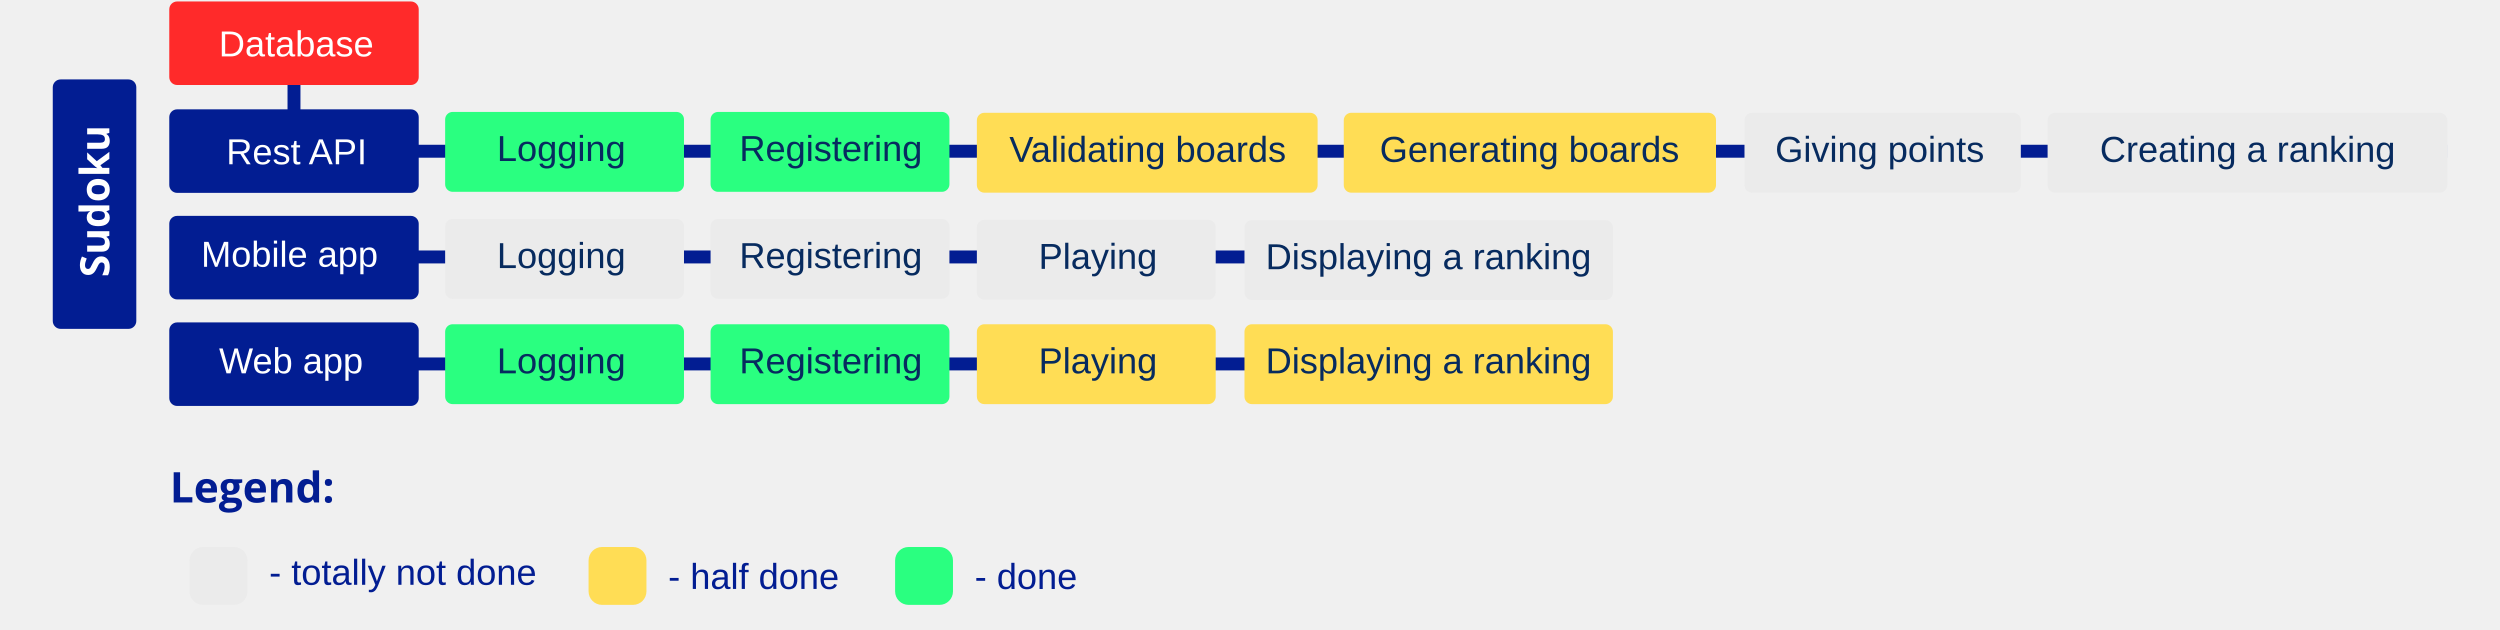
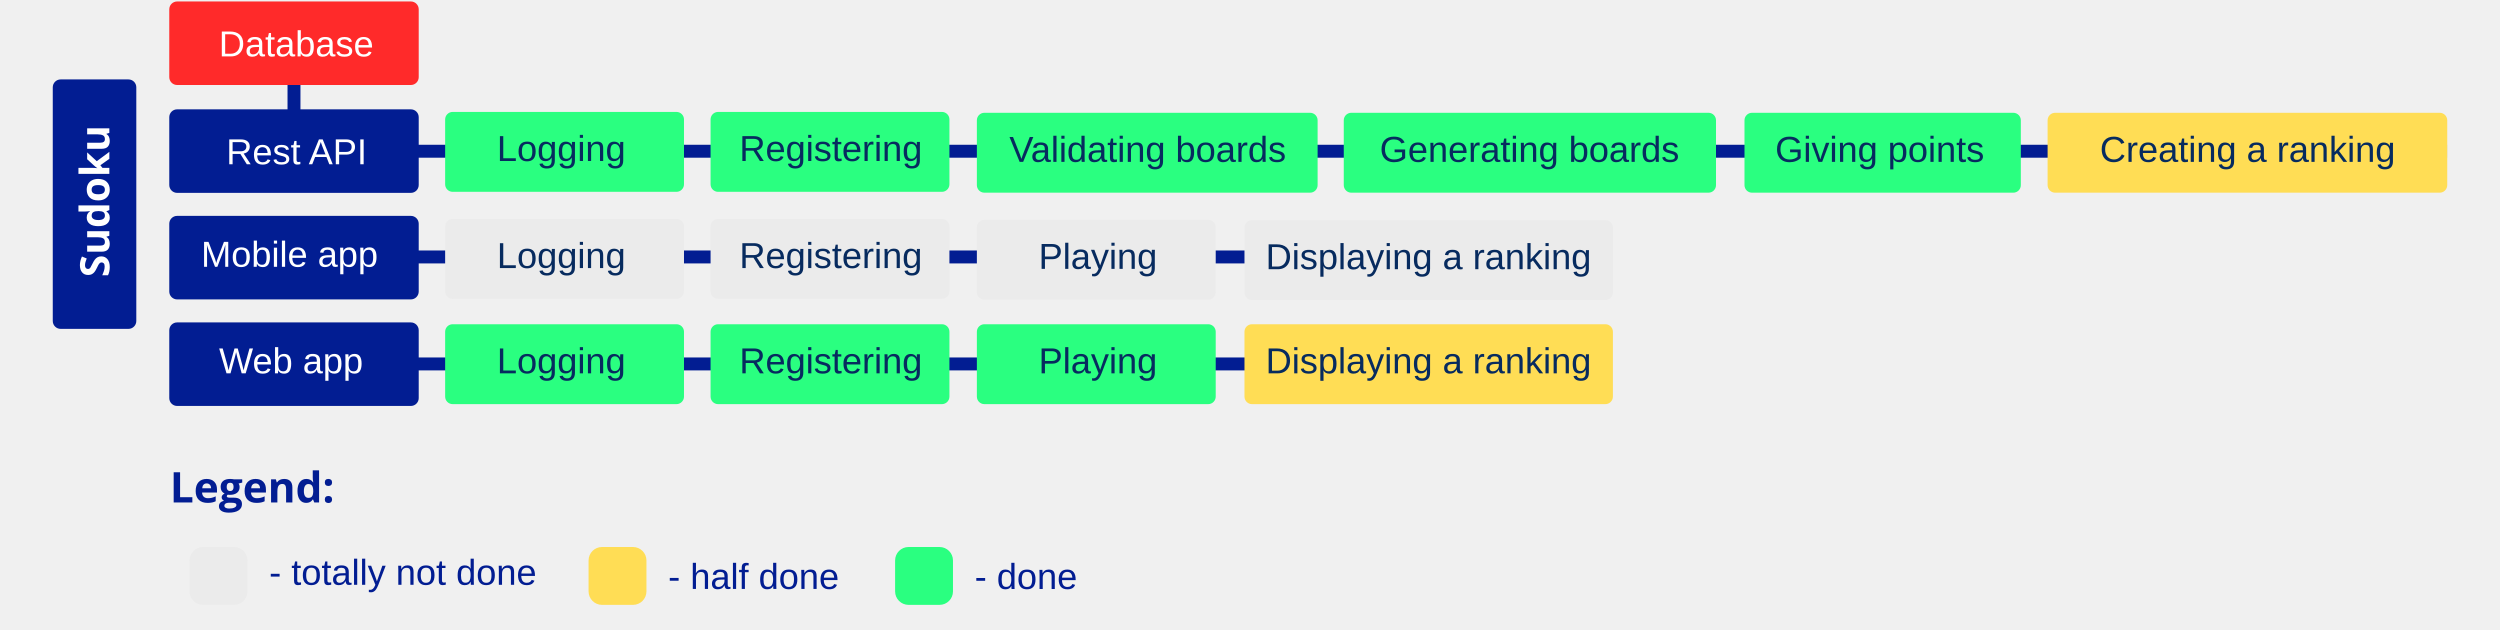
<svg xmlns="http://www.w3.org/2000/svg" width="388.616mm" height="97.931mm" viewBox="40 -145 932.679 195.861" version="1.1" id="svg8">
  <defs id="defs2" />
  <g id="layer1" transform="translate(49.12378,-23.89377)">
    <path style="fill:none;stroke:#021d92;stroke-width:4.827;stroke-linecap:butt;stroke-linejoin:miter;stroke-miterlimit:4;stroke-dasharray:none;stroke-opacity:1" d="M 146.252,-4.92 H 589.316" id="path906" />
    <path id="path904" d="M 146.252,-44.832 H 590.66" style="fill:none;stroke:#021d92;stroke-width:4.827;stroke-linecap:butt;stroke-linejoin:miter;stroke-miterlimit:4;stroke-dasharray:none;stroke-opacity:1" />
    <path style="fill:none;stroke:#021d92;stroke-width:4.827;stroke-linecap:butt;stroke-linejoin:miter;stroke-miterlimit:4;stroke-dasharray:none;stroke-opacity:1" d="m 146.252,-84.27 h 757.543" id="path4600" />
    <rect style="opacity:1;fill:#ebebeb;fill-opacity:1;stroke:none;stroke-width:2.069;stroke-linecap:butt;stroke-linejoin:miter;stroke-miterlimit:4;stroke-dasharray:none;stroke-opacity:1" id="rect4622" width="89.11" height="29.81" x="355.317" y="-58.696" ry="2.808" />
-     <rect style="opacity:1;fill:#ffdd55;fill-opacity:1;stroke:none;stroke-width:2.069;stroke-linecap:butt;stroke-linejoin:miter;stroke-miterlimit:4;stroke-dasharray:none;stroke-opacity:1" id="rect4638" width="127.123" height="29.81" x="355.317" y="-98.618" ry="2.808" />
-     <rect style="opacity:1;fill:#ffdd55;fill-opacity:1;stroke:none;stroke-width:2.069;stroke-linecap:butt;stroke-linejoin:miter;stroke-miterlimit:4;stroke-dasharray:none;stroke-opacity:1" id="rect4652" width="138.869" height="29.81" x="492.199" y="-98.618" ry="2.808" />
-     <rect ry="2.808" y="-98.618" x="641.696" height="29.81" width="103.092" id="rect4666" style="opacity:1;fill:#ebebeb;fill-opacity:1;stroke:none;stroke-width:2.069;stroke-linecap:butt;stroke-linejoin:miter;stroke-miterlimit:4;stroke-dasharray:none;stroke-opacity:1" />
+     <rect style="opacity:1;fill:#2aff80;fill-opacity:1;stroke:none;stroke-width:2.069;stroke-linecap:butt;stroke-linejoin:miter;stroke-miterlimit:4;stroke-dasharray:none;stroke-opacity:1" id="rect4638" width="127.123" height="29.81" x="355.317" y="-98.618" ry="2.808" />
+     <rect style="opacity:1;fill:#2aff80;fill-opacity:1;stroke:none;stroke-width:2.069;stroke-linecap:butt;stroke-linejoin:miter;stroke-miterlimit:4;stroke-dasharray:none;stroke-opacity:1" id="rect4652" width="138.869" height="29.81" x="492.199" y="-98.618" ry="2.808" />
+     <rect ry="2.808" y="-98.618" x="641.696" height="29.81" width="103.092" id="rect4666" style="opacity:1;fill:#2aff80;fill-opacity:1;stroke:none;stroke-width:2.069;stroke-linecap:butt;stroke-linejoin:miter;stroke-miterlimit:4;stroke-dasharray:none;stroke-opacity:1" />
    <rect ry="2.808" y="-58.575" x="455.155" height="29.81" width="137.448" id="rect4676" style="opacity:1;fill:#ebebeb;fill-opacity:1;stroke:none;stroke-width:2.069;stroke-linecap:butt;stroke-linejoin:miter;stroke-miterlimit:4;stroke-dasharray:none;stroke-opacity:1" />
-     <rect style="opacity:1;fill:#ebebeb;fill-opacity:1;stroke:none;stroke-width:2.069;stroke-linecap:butt;stroke-linejoin:miter;stroke-miterlimit:4;stroke-dasharray:none;stroke-opacity:1" id="rect4690" width="149.091" height="29.81" x="754.778" y="-98.618" ry="2.808" />
+     <rect style="opacity:1;fill:#ffdd55;fill-opacity:1;stroke:none;stroke-width:2.069;stroke-linecap:butt;stroke-linejoin:miter;stroke-miterlimit:4;stroke-dasharray:none;stroke-opacity:1" id="rect4690" width="149.091" height="29.81" x="754.778" y="-98.618" ry="2.808" />
    <rect ry="2.808" y="-59.015" x="255.971" height="29.81" width="89.11" id="rect900" style="opacity:1;fill:#ebebeb;fill-opacity:1;stroke:none;stroke-width:2.069;stroke-linecap:butt;stroke-linejoin:miter;stroke-miterlimit:4;stroke-dasharray:none;stroke-opacity:1" />
    <text xml:space="preserve" style="font-style:normal;font-variant:normal;font-weight:normal;font-stretch:normal;font-size:25.4px;line-height:1.25;font-family:Sawasdee;-inkscape-font-specification:Sawasdee;letter-spacing:0px;word-spacing:0px;fill:#000000;fill-opacity:1;stroke:none;stroke-width:0.265" x="474.136" y="21.178" id="text4612">
      <tspan id="tspan4610" x="474.136" y="43.403" style="stroke-width:0.265" />
    </text>
    <text id="text4620" y="21.178" x="640.378" style="font-style:normal;font-variant:normal;font-weight:normal;font-stretch:normal;font-size:25.4px;line-height:1.25;font-family:Sawasdee;-inkscape-font-specification:Sawasdee;letter-spacing:0px;word-spacing:0px;fill:#000000;fill-opacity:1;stroke:none;stroke-width:0.265" xml:space="preserve">
      <tspan style="stroke-width:0.265" y="43.403" x="640.378" id="tspan4618" />
    </text>
    <rect style="opacity:1;fill:#021d92;fill-opacity:1;stroke:none;stroke-width:11.936;stroke-linecap:butt;stroke-linejoin:miter;stroke-miterlimit:4;stroke-dasharray:none;stroke-opacity:1" id="rect4518" width="93.062" height="31.165" x="17.999" y="10.563" ry="2.936" transform="rotate(-90)" />
    <text xml:space="preserve" style="font-style:normal;font-variant:normal;font-weight:normal;font-stretch:normal;font-size:15.178px;line-height:1.25;font-family:Sawasdee;-inkscape-font-specification:Sawasdee;letter-spacing:0px;word-spacing:0px;fill:#000000;fill-opacity:1;stroke:none;stroke-width:0.253" x="37.291" y="31.673" id="text4522" transform="matrix(0,-1.00009,0.9999101,0,0,0)">
      <tspan id="tspan4520" x="37.291" y="31.673" style="font-style:normal;font-variant:normal;font-weight:bold;font-stretch:normal;font-family:sans-serif;-inkscape-font-specification:'sans-serif Bold';fill:#ffffff;fill-opacity:1;stroke-width:0.253">Sudoku</tspan>
    </text>
    <rect ry="2.936" y="-99.903" x="54.027" height="31.165" width="93.062" id="rect4524" style="opacity:1;fill:#021d92;fill-opacity:1;stroke:none;stroke-width:2.069;stroke-linecap:butt;stroke-linejoin:miter;stroke-miterlimit:4;stroke-dasharray:none;stroke-opacity:1" />
    <text id="text4528" y="-79.417" x="75.289" style="font-style:normal;font-variant:normal;font-weight:normal;font-stretch:normal;font-size:15.178px;line-height:1.25;font-family:Arial;-inkscape-font-specification:Arial;letter-spacing:0px;word-spacing:0px;fill:#000000;fill-opacity:1;stroke:none;stroke-width:0.253" xml:space="preserve" transform="scale(1.00009,0.9999101)">
      <tspan style="font-style:normal;font-variant:normal;font-weight:normal;font-stretch:normal;font-size:13.491px;font-family:Arial;-inkscape-font-specification:Arial;fill:#ffffff;fill-opacity:1;stroke-width:0.253" y="-79.417" x="75.289" id="tspan4526">Rest API</tspan>
    </text>
    <rect style="opacity:1;fill:#021d92;fill-opacity:1;stroke:none;stroke-width:2.069;stroke-linecap:butt;stroke-linejoin:miter;stroke-miterlimit:4;stroke-dasharray:none;stroke-opacity:1" id="rect4530" width="93.062" height="31.165" x="54.027" y="-20.409" ry="2.936" />
    <text xml:space="preserve" style="font-style:normal;font-variant:normal;font-weight:normal;font-stretch:normal;font-size:15.178px;line-height:1.25;font-family:Arial;-inkscape-font-specification:Arial;letter-spacing:0px;word-spacing:0px;fill:#000000;fill-opacity:1;stroke:none;stroke-width:0.253" x="72.574" y="-1.411" id="text4534" transform="scale(1.00009,0.9999101)">
      <tspan id="tspan4532" x="72.574" y="-1.411" style="font-style:normal;font-variant:normal;font-weight:normal;font-stretch:normal;font-size:13.491px;font-family:Arial;-inkscape-font-specification:Arial;fill:#ffffff;fill-opacity:1;stroke-width:0.253">Web app</tspan>
    </text>
    <rect style="opacity:1;fill:#021d92;fill-opacity:1;stroke:none;stroke-width:2.069;stroke-linecap:butt;stroke-linejoin:miter;stroke-miterlimit:4;stroke-dasharray:none;stroke-opacity:1" id="rect4540" width="93.062" height="31.165" x="54.027" y="-60.156" ry="2.936" />
    <text xml:space="preserve" style="font-style:normal;font-variant:normal;font-weight:normal;font-stretch:normal;font-size:15.178px;line-height:1.25;font-family:Arial;-inkscape-font-specification:Arial;letter-spacing:0px;word-spacing:0px;fill:#000000;fill-opacity:1;stroke:none;stroke-width:0.253" x="65.895" y="-41.168" id="text4544" transform="scale(1.00009,0.9999101)">
      <tspan id="tspan4542" x="65.895" y="-41.168" style="font-style:normal;font-variant:normal;font-weight:normal;font-stretch:normal;font-size:13.491px;font-family:Arial;-inkscape-font-specification:Arial;fill:#ffffff;fill-opacity:1;stroke-width:0.253">Mobile app</tspan>
    </text>
    <path id="path4554" d="m 100.557,-116.561 v 24.5" style="fill:none;stroke:#021d92;stroke-width:4.827;stroke-linecap:butt;stroke-linejoin:miter;stroke-miterlimit:4;stroke-dasharray:none;stroke-opacity:1" />
    <rect style="opacity:1;fill:#ff2a2a;fill-opacity:1;stroke:none;stroke-width:11.936;stroke-linecap:butt;stroke-linejoin:miter;stroke-miterlimit:4;stroke-dasharray:none;stroke-opacity:1" id="rect4548" width="93.062" height="31.165" x="54.027" y="-140.145" ry="2.936" />
    <text xml:space="preserve" style="font-style:normal;font-variant:normal;font-weight:normal;font-stretch:normal;font-size:15.178px;line-height:1.25;font-family:Arial;-inkscape-font-specification:Arial;letter-spacing:0px;word-spacing:0px;fill:#000000;fill-opacity:1;stroke:none;stroke-width:0.253" x="72.512" y="-119.663" id="text4552" transform="scale(1.00009,0.9999101)">
      <tspan id="tspan4550" x="72.512" y="-119.663" style="font-style:normal;font-variant:normal;font-weight:normal;font-stretch:normal;font-size:13.491px;font-family:Arial;-inkscape-font-specification:Arial;fill:#ffffff;fill-opacity:1;stroke-width:0.253">Database</tspan>
    </text>
    <rect ry="2.808" y="-19.731" x="156.945" height="29.81" width="89.11" id="rect4558" style="opacity:1;fill:#2aff80;fill-opacity:1;stroke:none;stroke-width:2.069;stroke-linecap:butt;stroke-linejoin:miter;stroke-miterlimit:4;stroke-dasharray:none;stroke-opacity:1" />
    <text id="text4562" y="-1.411" x="176.255" style="font-style:normal;font-variant:normal;font-weight:normal;font-stretch:normal;font-size:15.178px;line-height:1.25;font-family:Arial;-inkscape-font-specification:Arial;letter-spacing:0px;word-spacing:0px;opacity:1;fill:#072b5f;fill-opacity:1;stroke:none;stroke-width:0.862;stroke-miterlimit:4;stroke-dasharray:none;stroke-opacity:1" xml:space="preserve" transform="scale(1.00009,0.9999101)">
      <tspan style="font-style:normal;font-variant:normal;font-weight:normal;font-stretch:normal;font-size:13.491px;font-family:Arial;-inkscape-font-specification:Arial;fill:#072b5f;fill-opacity:1;stroke:none;stroke-width:0.862;stroke-miterlimit:4;stroke-dasharray:none;stroke-opacity:1" y="-1.411" x="176.255" id="tspan4560">Logging</tspan>
    </text>
    <rect style="opacity:1;fill:#2aff80;fill-opacity:1;stroke:none;stroke-width:2.069;stroke-linecap:butt;stroke-linejoin:miter;stroke-miterlimit:4;stroke-dasharray:none;stroke-opacity:1" id="rect4564" width="89.11" height="29.81" x="255.971" y="-19.731" ry="2.808" />
    <text xml:space="preserve" style="font-style:normal;font-variant:normal;font-weight:normal;font-stretch:normal;font-size:15.178px;line-height:1.25;font-family:Arial;-inkscape-font-specification:Arial;letter-spacing:0px;word-spacing:0px;opacity:1;fill:#072b5f;fill-opacity:1;stroke:none;stroke-width:0.862;stroke-miterlimit:4;stroke-dasharray:none;stroke-opacity:1" x="266.695" y="-1.411" id="text4568" transform="scale(1.00009,0.9999101)">
      <tspan id="tspan4566" x="266.695" y="-1.411" style="font-style:normal;font-variant:normal;font-weight:normal;font-stretch:normal;font-size:13.491px;font-family:Arial;-inkscape-font-specification:Arial;fill:#072b5f;fill-opacity:1;stroke:none;stroke-width:0.862;stroke-miterlimit:4;stroke-dasharray:none;stroke-opacity:1">Registering</tspan>
    </text>
    <rect style="opacity:1;fill:#2aff80;fill-opacity:1;stroke:none;stroke-width:2.069;stroke-linecap:butt;stroke-linejoin:miter;stroke-miterlimit:4;stroke-dasharray:none;stroke-opacity:1" id="rect4570" width="89.11" height="29.81" x="156.945" y="-98.938" ry="2.808" />
    <text xml:space="preserve" style="font-style:normal;font-variant:normal;font-weight:normal;font-stretch:normal;font-size:15.178px;line-height:1.25;font-family:Arial;-inkscape-font-specification:Arial;letter-spacing:0px;word-spacing:0px;opacity:1;fill:#072b5f;fill-opacity:1;stroke:none;stroke-width:0.862;stroke-miterlimit:4;stroke-dasharray:none;stroke-opacity:1" x="176.255" y="-80.624" id="text4574" transform="scale(1.00009,0.9999101)">
      <tspan id="tspan4572" x="176.255" y="-80.624" style="font-style:normal;font-variant:normal;font-weight:normal;font-stretch:normal;font-size:13.491px;font-family:Arial;-inkscape-font-specification:Arial;fill:#072b5f;fill-opacity:1;stroke:none;stroke-width:0.862;stroke-miterlimit:4;stroke-dasharray:none;stroke-opacity:1">Logging</tspan>
    </text>
    <rect ry="2.808" y="-98.938" x="255.971" height="29.81" width="89.11" id="rect4576" style="opacity:1;fill:#2aff80;fill-opacity:1;stroke:none;stroke-width:2.069;stroke-linecap:butt;stroke-linejoin:miter;stroke-miterlimit:4;stroke-dasharray:none;stroke-opacity:1" />
    <text id="text4580" y="-80.624" x="266.695" style="font-style:normal;font-variant:normal;font-weight:normal;font-stretch:normal;font-size:15.178px;line-height:1.25;font-family:Arial;-inkscape-font-specification:Arial;letter-spacing:0px;word-spacing:0px;opacity:1;fill:#072b5f;fill-opacity:1;stroke:none;stroke-width:0.862;stroke-miterlimit:4;stroke-dasharray:none;stroke-opacity:1" xml:space="preserve" transform="scale(1.00009,0.9999101)">
      <tspan style="font-style:normal;font-variant:normal;font-weight:normal;font-stretch:normal;font-size:13.491px;font-family:Arial;-inkscape-font-specification:Arial;fill:#072b5f;fill-opacity:1;stroke:none;stroke-width:0.862;stroke-miterlimit:4;stroke-dasharray:none;stroke-opacity:1" y="-80.624" x="266.695" id="tspan4578">Registering</tspan>
    </text>
    <rect style="opacity:1;fill:#ebebeb;fill-opacity:1;stroke:none;stroke-width:2.069;stroke-linecap:butt;stroke-linejoin:miter;stroke-miterlimit:4;stroke-dasharray:none;stroke-opacity:1" id="rect4582" width="89.11" height="29.81" x="156.945" y="-59.015" ry="2.808" />
    <text xml:space="preserve" style="font-style:normal;font-variant:normal;font-weight:normal;font-stretch:normal;font-size:15.178px;line-height:1.25;font-family:Arial;-inkscape-font-specification:Arial;letter-spacing:0px;word-spacing:0px;opacity:1;fill:#072b5f;fill-opacity:1;stroke:none;stroke-width:0.862;stroke-miterlimit:4;stroke-dasharray:none;stroke-opacity:1" x="176.255" y="-40.698" id="text4586" transform="scale(1.00009,0.9999101)">
      <tspan id="tspan4584" x="176.255" y="-40.698" style="font-style:normal;font-variant:normal;font-weight:normal;font-stretch:normal;font-size:13.491px;font-family:Arial;-inkscape-font-specification:Arial;fill:#072b5f;fill-opacity:1;stroke:none;stroke-width:0.862;stroke-miterlimit:4;stroke-dasharray:none;stroke-opacity:1">Logging</tspan>
    </text>
    <rect ry="2.808" y="-59.015" x="255.971" height="29.81" width="89.11" id="rect4588" style="opacity:1;fill:none;fill-opacity:1;stroke:none;stroke-width:2.069;stroke-linecap:butt;stroke-linejoin:miter;stroke-miterlimit:4;stroke-dasharray:none;stroke-opacity:1" />
    <text id="text4592" y="-40.698" x="266.695" style="font-style:normal;font-variant:normal;font-weight:normal;font-stretch:normal;font-size:15.178px;line-height:1.25;font-family:Arial;-inkscape-font-specification:Arial;letter-spacing:0px;word-spacing:0px;opacity:1;fill:#072b5f;fill-opacity:1;stroke:none;stroke-width:0.862;stroke-miterlimit:4;stroke-dasharray:none;stroke-opacity:1" xml:space="preserve" transform="scale(1.00009,0.9999101)">
      <tspan style="font-style:normal;font-variant:normal;font-weight:normal;font-stretch:normal;font-size:13.491px;font-family:Arial;-inkscape-font-specification:Arial;fill:#072b5f;fill-opacity:1;stroke:none;stroke-width:0.862;stroke-miterlimit:4;stroke-dasharray:none;stroke-opacity:1" y="-40.698" x="266.695" id="tspan4590">Registering</tspan>
    </text>
-     <rect ry="2.808" y="-19.731" x="355.317" height="29.81" width="89.11" id="rect4606" style="opacity:1;fill:#ffdd55;fill-opacity:1;stroke:none;stroke-width:2.069;stroke-linecap:butt;stroke-linejoin:miter;stroke-miterlimit:4;stroke-dasharray:none;stroke-opacity:1" />
+     <rect ry="2.808" y="-19.731" x="355.317" height="29.81" width="89.11" id="rect4606" style="opacity:1;fill:#2aff80;fill-opacity:1;stroke:none;stroke-width:2.069;stroke-linecap:butt;stroke-linejoin:miter;stroke-miterlimit:4;stroke-dasharray:none;stroke-opacity:1" />
    <text id="text4616" y="-1.411" x="378.324" style="font-style:normal;font-variant:normal;font-weight:normal;font-stretch:normal;font-size:15.178px;line-height:1.25;font-family:Arial;-inkscape-font-specification:Arial;letter-spacing:0px;word-spacing:0px;opacity:1;fill:#072b5f;fill-opacity:1;stroke:none;stroke-width:0.862;stroke-miterlimit:4;stroke-dasharray:none;stroke-opacity:1" xml:space="preserve" transform="scale(1.00009,0.9999101)">
      <tspan style="font-style:normal;font-variant:normal;font-weight:normal;font-stretch:normal;font-size:13.491px;font-family:Arial;-inkscape-font-specification:Arial;fill:#072b5f;fill-opacity:1;stroke:none;stroke-width:0.862;stroke-miterlimit:4;stroke-dasharray:none;stroke-opacity:1" y="-1.411" x="378.324" id="tspan4614">Playing</tspan>
    </text>
    <text xml:space="preserve" style="font-style:normal;font-variant:normal;font-weight:normal;font-stretch:normal;font-size:15.178px;line-height:1.25;font-family:Arial;-inkscape-font-specification:Arial;letter-spacing:0px;word-spacing:0px;opacity:1;fill:#072b5f;fill-opacity:1;stroke:none;stroke-width:0.862;stroke-miterlimit:4;stroke-dasharray:none;stroke-opacity:1" x="378.324" y="-40.379" id="text4628" transform="scale(1.00009,0.9999101)">
      <tspan id="tspan4626" x="378.324" y="-40.379" style="font-style:normal;font-variant:normal;font-weight:normal;font-stretch:normal;font-size:13.491px;font-family:Arial;-inkscape-font-specification:Arial;fill:#072b5f;fill-opacity:1;stroke:none;stroke-width:0.862;stroke-miterlimit:4;stroke-dasharray:none;stroke-opacity:1">Playing</tspan>
    </text>
    <text xml:space="preserve" style="font-style:normal;font-variant:normal;font-weight:normal;font-stretch:normal;font-size:15.178px;line-height:1.25;font-family:Arial;-inkscape-font-specification:Arial;letter-spacing:0px;word-spacing:0px;opacity:1;fill:#072b5f;fill-opacity:1;stroke:none;stroke-width:0.862;stroke-miterlimit:4;stroke-dasharray:none;stroke-opacity:1" x="367.399" y="-80.305" id="text4642" transform="scale(1.00009,0.9999101)">
      <tspan id="tspan4640" x="367.399" y="-80.305" style="font-style:normal;font-variant:normal;font-weight:normal;font-stretch:normal;font-size:13.491px;font-family:Arial;-inkscape-font-specification:Arial;fill:#072b5f;fill-opacity:1;stroke:none;stroke-width:0.862;stroke-miterlimit:4;stroke-dasharray:none;stroke-opacity:1">Validating boards</tspan>
    </text>
    <text id="text4650" y="-80.305" x="505.569" style="font-style:normal;font-variant:normal;font-weight:normal;font-stretch:normal;font-size:15.178px;line-height:1.25;font-family:Arial;-inkscape-font-specification:Arial;letter-spacing:0px;word-spacing:0px;opacity:1;fill:#072b5f;fill-opacity:1;stroke:none;stroke-width:0.862;stroke-miterlimit:4;stroke-dasharray:none;stroke-opacity:1" xml:space="preserve" transform="scale(1.00009,0.9999101)">
      <tspan style="font-style:normal;font-variant:normal;font-weight:normal;font-stretch:normal;font-size:13.491px;font-family:Arial;-inkscape-font-specification:Arial;fill:#072b5f;fill-opacity:1;stroke:none;stroke-width:0.862;stroke-miterlimit:4;stroke-dasharray:none;stroke-opacity:1" y="-80.305" x="505.569" id="tspan4648">Generating boards</tspan>
    </text>
    <text xml:space="preserve" style="font-style:normal;font-variant:normal;font-weight:normal;font-stretch:normal;font-size:15.178px;line-height:1.25;font-family:Arial;-inkscape-font-specification:Arial;letter-spacing:0px;word-spacing:0px;opacity:1;fill:#072b5f;fill-opacity:1;stroke:none;stroke-width:0.862;stroke-miterlimit:4;stroke-dasharray:none;stroke-opacity:1" x="653.101" y="-80.305" id="text4664" transform="scale(1.00009,0.9999101)">
      <tspan id="tspan4662" x="653.101" y="-80.305" style="font-style:normal;font-variant:normal;font-weight:normal;font-stretch:normal;font-size:13.491px;font-family:Arial;-inkscape-font-specification:Arial;fill:#072b5f;fill-opacity:1;stroke:none;stroke-width:0.862;stroke-miterlimit:4;stroke-dasharray:none;stroke-opacity:1">Giving points</tspan>
    </text>
    <rect style="opacity:1;fill:#ffdd55;fill-opacity:1;stroke:none;stroke-width:2.069;stroke-linecap:butt;stroke-linejoin:miter;stroke-miterlimit:4;stroke-dasharray:none;stroke-opacity:1" id="rect4668" width="137.448" height="29.81" x="455.155" y="-19.731" ry="2.808" />
    <text xml:space="preserve" style="font-style:normal;font-variant:normal;font-weight:normal;font-stretch:normal;font-size:15.178px;line-height:1.25;font-family:Arial;-inkscape-font-specification:Arial;letter-spacing:0px;word-spacing:0px;opacity:1;fill:#072b5f;fill-opacity:1;stroke:none;stroke-width:0.862;stroke-miterlimit:4;stroke-dasharray:none;stroke-opacity:1" x="463.019" y="-1.411" id="text4674" transform="scale(1.00009,0.9999101)">
      <tspan id="tspan4672" x="463.019" y="-1.411" style="font-style:normal;font-variant:normal;font-weight:normal;font-stretch:normal;font-size:13.491px;font-family:Arial;-inkscape-font-specification:Arial;fill:#072b5f;fill-opacity:1;stroke:none;stroke-width:0.862;stroke-miterlimit:4;stroke-dasharray:none;stroke-opacity:1">Displaying a ranking</tspan>
    </text>
    <text id="text4682" y="-40.258" x="463.019" style="font-style:normal;font-variant:normal;font-weight:normal;font-stretch:normal;font-size:15.178px;line-height:1.25;font-family:Arial;-inkscape-font-specification:Arial;letter-spacing:0px;word-spacing:0px;opacity:1;fill:#072b5f;fill-opacity:1;stroke:none;stroke-width:0.862;stroke-miterlimit:4;stroke-dasharray:none;stroke-opacity:1" xml:space="preserve" transform="scale(1.00009,0.9999101)">
      <tspan style="font-style:normal;font-variant:normal;font-weight:normal;font-stretch:normal;font-size:13.491px;font-family:Arial;-inkscape-font-specification:Arial;fill:#072b5f;fill-opacity:1;stroke:none;stroke-width:0.862;stroke-miterlimit:4;stroke-dasharray:none;stroke-opacity:1" y="-40.258" x="463.019" id="tspan4680">Displaying a ranking</tspan>
    </text>
    <text id="text4688" y="-80.305" x="774.203" style="font-style:normal;font-variant:normal;font-weight:normal;font-stretch:normal;font-size:15.178px;line-height:1.25;font-family:Arial;-inkscape-font-specification:Arial;letter-spacing:0px;word-spacing:0px;opacity:1;fill:#072b5f;fill-opacity:1;stroke:none;stroke-width:0.862;stroke-miterlimit:4;stroke-dasharray:none;stroke-opacity:1" xml:space="preserve" transform="scale(1.00009,0.9999101)">
      <tspan style="font-style:normal;font-variant:normal;font-weight:normal;font-stretch:normal;font-size:13.491px;font-family:Arial;-inkscape-font-specification:Arial;fill:#072b5f;fill-opacity:1;stroke:none;stroke-width:0.862;stroke-miterlimit:4;stroke-dasharray:none;stroke-opacity:1" y="-80.305" x="774.203" id="tspan4686">Creating a ranking</tspan>
    </text>
    <rect style="opacity:1;fill:#ebebeb;fill-opacity:1;stroke:none;stroke-width:2.069;stroke-linecap:round;stroke-linejoin:miter;stroke-miterlimit:4;stroke-dasharray:none;stroke-opacity:1" id="rect4694" width="21.593" height="21.59" x="61.597" y="63.377" ry="5.022" />
    <text xml:space="preserve" style="font-style:normal;font-variant:normal;font-weight:normal;font-stretch:normal;font-size:17.773px;line-height:1.25;font-family:Sawasdee;-inkscape-font-specification:Sawasdee;letter-spacing:0px;word-spacing:0px;opacity:1;fill:#021d92;fill-opacity:1;stroke:none;stroke-width:0.862;stroke-miterlimit:4;stroke-dasharray:none;stroke-opacity:1" x="54.241" y="46.769" id="text4698" transform="scale(1.00009,0.9999101)">
      <tspan id="tspan4696" x="54.241" y="46.769" style="font-style:normal;font-variant:normal;font-weight:bold;font-stretch:normal;font-size:15.798px;font-family:'Open Sans';-inkscape-font-specification:'Open Sans Bold';fill:#021d92;fill-opacity:1;stroke:none;stroke-width:0.862;stroke-miterlimit:4;stroke-dasharray:none;stroke-opacity:1">Legend:</tspan>
    </text>
    <text xml:space="preserve" style="font-style:normal;font-variant:normal;font-weight:normal;font-stretch:normal;font-size:15.178px;line-height:1.25;font-family:Arial;-inkscape-font-specification:Arial;letter-spacing:0px;word-spacing:0px;opacity:1;fill:#021d92;fill-opacity:1;stroke:none;stroke-width:0.862;stroke-miterlimit:4;stroke-dasharray:none;stroke-opacity:1" x="91.292" y="77.492" id="text4702" transform="scale(1.00009,0.9999101)">
      <tspan id="tspan4700" x="91.292" y="77.492" style="font-style:normal;font-variant:normal;font-weight:normal;font-stretch:normal;font-size:13.491px;font-family:Arial;-inkscape-font-specification:Arial;fill:#021d92;fill-opacity:1;stroke:none;stroke-width:0.862;stroke-miterlimit:4;stroke-dasharray:none;stroke-opacity:1">- totally not done</tspan>
    </text>
    <rect ry="5.022" y="63.377" x="210.455" height="21.59" width="21.593" id="rect4704" style="opacity:1;fill:#ffdd55;fill-opacity:1;stroke:none;stroke-width:2.069;stroke-linecap:round;stroke-linejoin:miter;stroke-miterlimit:4;stroke-dasharray:none;stroke-opacity:1" />
    <text id="text4708" y="79.04" x="240.137" style="font-style:normal;font-variant:normal;font-weight:normal;font-stretch:normal;font-size:15.178px;line-height:1.25;font-family:Arial;-inkscape-font-specification:Arial;letter-spacing:0px;word-spacing:0px;opacity:1;fill:#021d92;fill-opacity:1;stroke:none;stroke-width:0.862;stroke-miterlimit:4;stroke-dasharray:none;stroke-opacity:1" xml:space="preserve" transform="scale(1.00009,0.9999101)">
      <tspan style="font-style:normal;font-variant:normal;font-weight:normal;font-stretch:normal;font-size:13.491px;font-family:Arial;-inkscape-font-specification:Arial;fill:#021d92;fill-opacity:1;stroke:none;stroke-width:0.862;stroke-miterlimit:4;stroke-dasharray:none;stroke-opacity:1" y="79.04" x="240.137" id="tspan4706">- half done</tspan>
    </text>
    <rect style="opacity:1;fill:#2aff80;fill-opacity:1;stroke:none;stroke-width:2.069;stroke-linecap:round;stroke-linejoin:miter;stroke-miterlimit:4;stroke-dasharray:none;stroke-opacity:1" id="rect4710" width="21.593" height="21.59" x="324.815" y="63.377" ry="5.022" />
    <text xml:space="preserve" style="font-style:normal;font-variant:normal;font-weight:normal;font-stretch:normal;font-size:15.178px;line-height:1.25;font-family:Arial;-inkscape-font-specification:Arial;letter-spacing:0px;word-spacing:0px;opacity:1;fill:#021d92;fill-opacity:1;stroke:none;stroke-width:0.862;stroke-miterlimit:4;stroke-dasharray:none;stroke-opacity:1" x="354.486" y="79.046" id="text4714" transform="scale(1.00009,0.9999101)">
      <tspan id="tspan4712" x="354.486" y="79.046" style="font-style:normal;font-variant:normal;font-weight:normal;font-stretch:normal;font-size:13.491px;font-family:Arial;-inkscape-font-specification:Arial;fill:#021d92;fill-opacity:1;stroke:none;stroke-width:0.862;stroke-miterlimit:4;stroke-dasharray:none;stroke-opacity:1">- done</tspan>
    </text>
  </g>
</svg>
